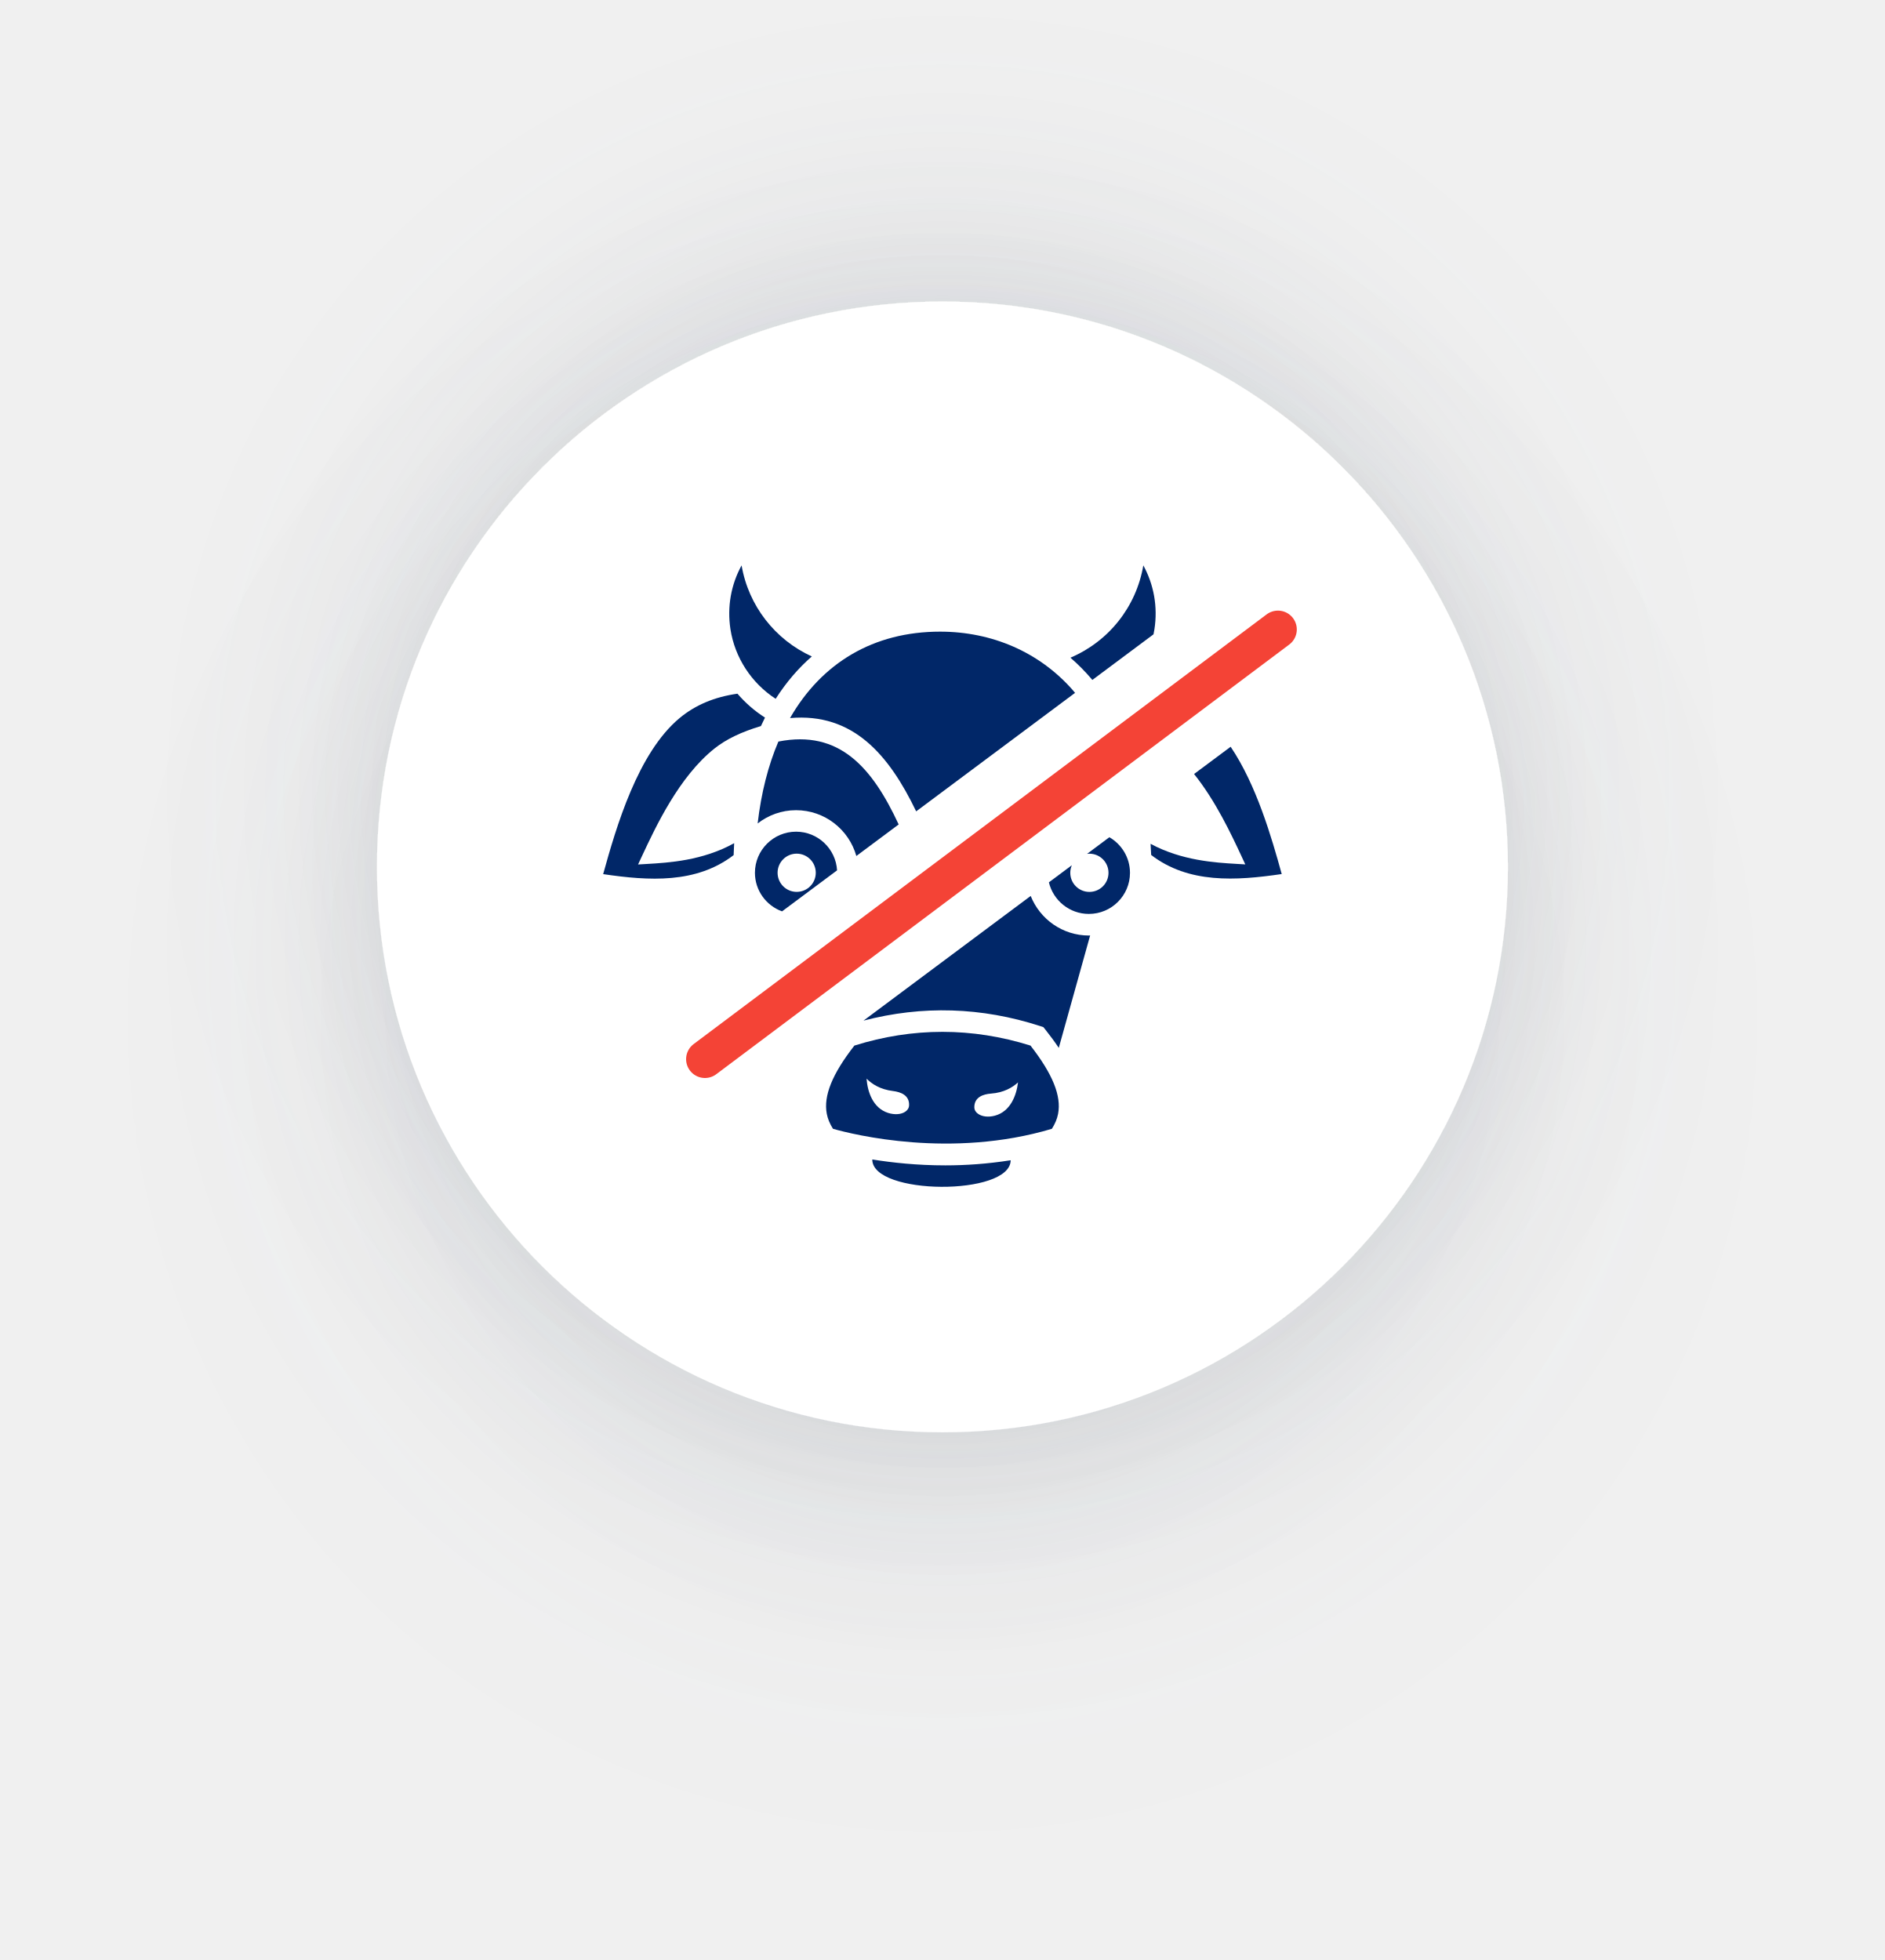
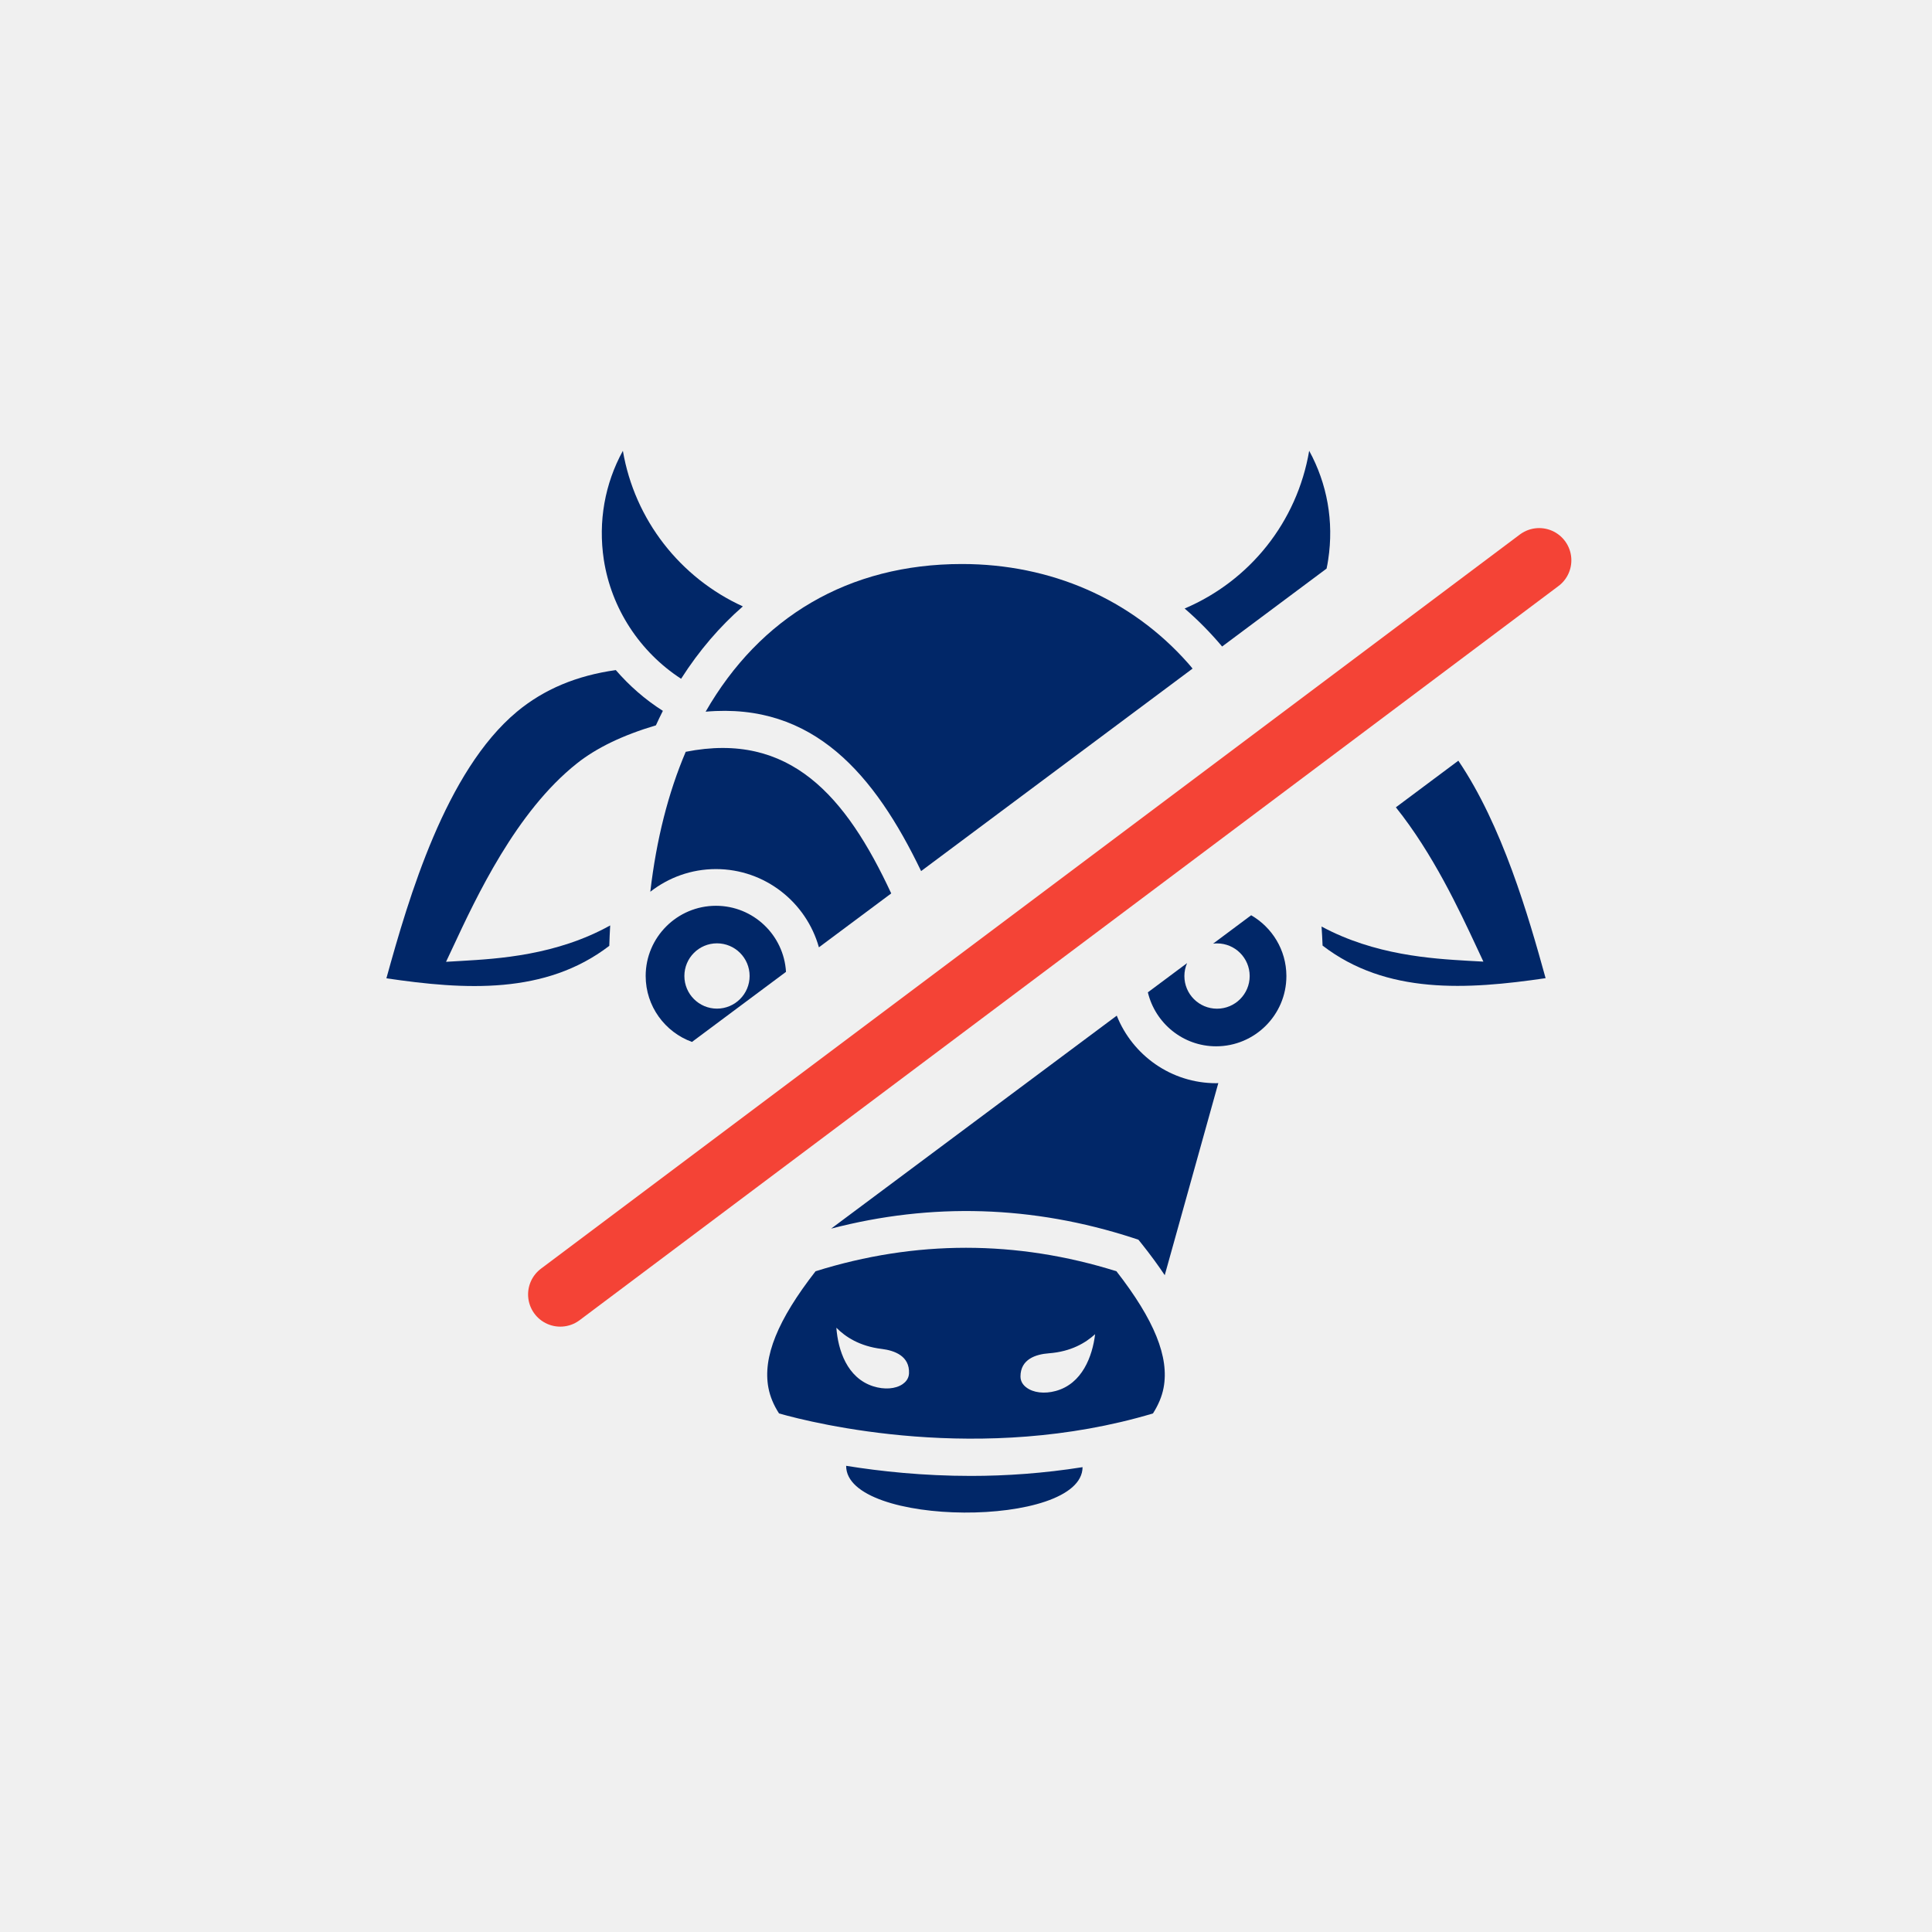
- <svg xmlns="http://www.w3.org/2000/svg" width="50" height="52" viewBox="0 0 50 52" fill="none">
-   <g filter="url(#filter0_dddd_610_20444)">
-     <circle cx="25" cy="23" r="15" fill="white" />
-   </g>
-   <path d="M28.977 18.039L30.599 16.829C30.609 16.784 30.617 16.738 30.624 16.691C30.715 16.098 30.608 15.51 30.329 15C30.14 16.107 29.407 17.018 28.395 17.449C28.599 17.625 28.794 17.822 28.977 18.039L28.977 18.039Z" fill="#012768" />
-   <path d="M20.576 18.54C20.858 18.098 21.181 17.725 21.535 17.416C20.562 16.972 19.855 16.073 19.672 15C19.392 15.51 19.286 16.098 19.376 16.691C19.493 17.45 19.935 18.123 20.576 18.54H20.576Z" fill="#012768" />
-   <path d="M24.303 21.526L28.518 18.382C28.494 18.352 28.469 18.321 28.443 18.293C27.565 17.303 26.319 16.758 24.937 16.758C23.172 16.758 21.798 17.586 20.957 19.051C22.631 18.903 23.583 20.03 24.303 21.526L24.303 21.526Z" fill="#012768" />
-   <path d="M20.648 19.674C20.377 20.309 20.192 21.037 20.098 21.847C20.38 21.627 20.733 21.495 21.116 21.495C21.878 21.495 22.52 22.011 22.716 22.71L23.839 21.873C23.137 20.363 22.267 19.353 20.648 19.674L20.648 19.674Z" fill="#012768" />
-   <path d="M21.117 22.065C20.516 22.065 20.026 22.554 20.026 23.155C20.026 23.626 20.326 24.027 20.745 24.179L22.205 23.091C22.171 22.519 21.697 22.065 21.117 22.065H21.117ZM21.133 23.662C20.854 23.662 20.627 23.435 20.627 23.155C20.627 22.875 20.854 22.648 21.133 22.648C21.413 22.648 21.64 22.875 21.64 23.155C21.64 23.435 21.413 23.662 21.133 23.662Z" fill="#012768" />
-   <path d="M22.664 27.74C22.074 28.497 21.842 29.073 21.932 29.55C21.958 29.687 22.015 29.82 22.097 29.948C22.647 30.104 25.234 30.745 27.903 29.948C27.985 29.819 28.042 29.687 28.068 29.55C28.158 29.073 27.925 28.497 27.336 27.74C25.785 27.254 24.214 27.254 22.664 27.74L22.664 27.74ZM24.017 29.492C23.907 29.569 23.731 29.581 23.558 29.526C23.151 29.395 23.013 28.962 22.987 28.617C23.127 28.758 23.346 28.904 23.691 28.946H23.692C23.891 28.971 24.127 29.056 24.115 29.326C24.111 29.41 24.06 29.462 24.017 29.492L24.017 29.492ZM26.393 29.599C26.218 29.647 26.043 29.626 25.937 29.544C25.895 29.513 25.846 29.458 25.846 29.374C25.846 29.104 26.086 29.029 26.286 29.014C26.633 28.988 26.858 28.851 27.005 28.717C26.963 29.06 26.806 29.487 26.393 29.599L26.393 29.599Z" fill="#012768" />
-   <path d="M31.675 20.535C32.251 21.255 32.66 22.131 32.933 22.716L33.034 22.933L32.795 22.919C32.234 22.886 31.348 22.833 30.521 22.387C30.528 22.485 30.533 22.583 30.537 22.683C31.529 23.446 32.782 23.368 34 23.189C33.731 22.214 33.327 20.82 32.645 19.812L31.675 20.535Z" fill="#012768" />
-   <path d="M27.341 23.77L22.906 27.078C24.465 26.671 26.04 26.718 27.595 27.223L27.677 27.25L27.731 27.317C27.864 27.484 27.982 27.645 28.086 27.801L28.918 24.818C28.907 24.818 28.896 24.82 28.885 24.82C28.184 24.82 27.585 24.384 27.341 23.77L27.341 23.77Z" fill="#012768" />
-   <path d="M29.428 22.212L28.837 22.653C28.857 22.651 28.877 22.649 28.898 22.649C29.178 22.649 29.405 22.876 29.405 23.156C29.405 23.436 29.178 23.663 28.898 23.663C28.618 23.663 28.391 23.436 28.391 23.156C28.391 23.085 28.406 23.017 28.433 22.955L27.824 23.409C27.939 23.889 28.37 24.247 28.884 24.247C29.485 24.247 29.974 23.759 29.975 23.159C29.975 23.156 29.975 23.154 29.975 23.151C29.973 22.75 29.753 22.401 29.428 22.212L29.428 22.212Z" fill="#012768" />
-   <path d="M19.461 22.687C19.464 22.58 19.469 22.474 19.475 22.37C18.638 22.835 17.734 22.888 17.165 22.921L16.926 22.935L17.027 22.718C17.397 21.927 18.014 20.604 18.956 19.856C19.263 19.612 19.668 19.417 20.185 19.263C20.22 19.186 20.256 19.111 20.293 19.038C20.017 18.863 19.772 18.648 19.562 18.404C18.953 18.491 18.447 18.702 18.026 19.052C16.921 19.973 16.348 21.932 16 23.191C17.217 23.371 18.468 23.448 19.461 22.687L19.461 22.687Z" fill="#012768" />
-   <path d="M23.139 30.761C23.133 31.715 26.805 31.736 26.81 30.782C26.204 30.878 25.619 30.918 25.077 30.918C24.334 30.918 23.671 30.847 23.139 30.761V30.761Z" fill="#012768" />
-   <line x1="33.9" y1="16.7" x2="18.7" y2="28.1" stroke="#F44336" stroke-linecap="round" />
-   <defs>
-     <filter id="filter0_dddd_610_20444" x="0" y="0" width="50" height="52" filterUnits="userSpaceOnUse" color-interpolation-filters="sRGB">
-       <feFlood flood-opacity="0" result="BackgroundImageFix" />
-       <feColorMatrix in="SourceAlpha" type="matrix" values="0 0 0 0 0 0 0 0 0 0 0 0 0 0 0 0 0 0 127 0" result="hardAlpha" />
-       <feOffset dy="2" />
-       <feGaussianBlur stdDeviation="3" />
-       <feColorMatrix type="matrix" values="0 0 0 0 0.333 0 0 0 0 0.373 0 0 0 0 0.439 0 0 0 0.12 0" />
-       <feBlend mode="normal" in2="BackgroundImageFix" result="effect1_dropShadow_610_20444" />
-       <feColorMatrix in="SourceAlpha" type="matrix" values="0 0 0 0 0 0 0 0 0 0 0 0 0 0 0 0 0 0 127 0" result="hardAlpha" />
-       <feOffset />
-       <feGaussianBlur stdDeviation="1" />
-       <feColorMatrix type="matrix" values="0 0 0 0 0.333 0 0 0 0 0.373 0 0 0 0 0.439 0 0 0 0.06 0" />
-       <feBlend mode="normal" in2="effect1_dropShadow_610_20444" result="effect2_dropShadow_610_20444" />
-       <feColorMatrix in="SourceAlpha" type="matrix" values="0 0 0 0 0 0 0 0 0 0 0 0 0 0 0 0 0 0 127 0" result="hardAlpha" />
-       <feOffset dy="4" />
-       <feGaussianBlur stdDeviation="5" />
-       <feComposite in2="hardAlpha" operator="out" />
-       <feColorMatrix type="matrix" values="0 0 0 0 0.333 0 0 0 0 0.373 0 0 0 0 0.439 0 0 0 0.03 0" />
-       <feBlend mode="normal" in2="effect2_dropShadow_610_20444" result="effect3_dropShadow_610_20444" />
-       <feColorMatrix in="SourceAlpha" type="matrix" values="0 0 0 0 0 0 0 0 0 0 0 0 0 0 0 0 0 0 127 0" result="hardAlpha" />
-       <feOffset dy="-2" />
-       <feGaussianBlur stdDeviation="3" />
-       <feComposite in2="hardAlpha" operator="out" />
-       <feColorMatrix type="matrix" values="0 0 0 0 0.333 0 0 0 0 0.373 0 0 0 0 0.439 0 0 0 0.1 0" />
-       <feBlend mode="normal" in2="effect3_dropShadow_610_20444" result="effect4_dropShadow_610_20444" />
-       <feBlend mode="normal" in="SourceGraphic" in2="effect4_dropShadow_610_20444" result="shape" />
-     </filter>
-   </defs>
+ <svg xmlns="http://www.w3.org/2000/svg" width="30" height="30" viewBox="0 0 30 30" fill="none">
+   <path d="M18.977 10.039L20.599 8.829C20.609 8.784 20.617 8.738 20.624 8.691C20.715 8.098 20.608 7.51 20.329 7C20.14 8.107 19.407 9.018 18.395 9.449C18.599 9.625 18.794 9.822 18.977 10.039L18.977 10.039Z" fill="#012768" />
+   <path d="M10.576 10.54C10.858 10.098 11.181 9.725 11.535 9.416C10.562 8.972 9.855 8.073 9.672 7C9.392 7.51 9.286 8.098 9.376 8.691C9.493 9.45 9.935 10.123 10.576 10.54H10.576Z" fill="#012768" />
+   <path d="M14.303 13.526L18.518 10.382C18.494 10.352 18.469 10.321 18.443 10.293C17.565 9.303 16.319 8.758 14.937 8.758C13.172 8.758 11.798 9.586 10.957 11.051C12.632 10.903 13.583 12.03 14.303 13.526L14.303 13.526Z" fill="#012768" />
+   <path d="M10.648 11.674C10.377 12.309 10.192 13.037 10.098 13.847C10.38 13.627 10.733 13.495 11.117 13.495C11.878 13.495 12.52 14.011 12.716 14.71L13.839 13.873C13.137 12.364 12.267 11.353 10.648 11.674L10.648 11.674Z" fill="#012768" />
+   <path d="M11.117 14.065C10.516 14.065 10.026 14.554 10.026 15.155C10.026 15.626 10.326 16.027 10.745 16.179L12.205 15.091C12.171 14.519 11.697 14.065 11.117 14.065H11.117ZM11.133 15.662C10.854 15.662 10.627 15.435 10.627 15.155C10.627 14.875 10.854 14.648 11.133 14.648C11.413 14.648 11.64 14.875 11.64 15.155C11.64 15.435 11.413 15.662 11.133 15.662Z" fill="#012768" />
+   <path d="M12.664 19.74C12.074 20.497 11.842 21.073 11.932 21.55C11.958 21.687 12.014 21.82 12.097 21.948C12.647 22.104 15.234 22.745 17.903 21.948C17.985 21.819 18.042 21.687 18.068 21.55C18.158 21.073 17.925 20.497 17.336 19.74C15.785 19.254 14.214 19.254 12.664 19.74L12.664 19.74ZM14.017 21.492C13.906 21.569 13.731 21.581 13.558 21.526C13.151 21.395 13.013 20.962 12.987 20.617C13.127 20.758 13.346 20.904 13.691 20.946H13.692C13.891 20.971 14.127 21.056 14.115 21.326C14.111 21.41 14.06 21.462 14.017 21.492L14.017 21.492ZM16.393 21.599C16.218 21.647 16.043 21.626 15.937 21.544C15.895 21.513 15.846 21.458 15.846 21.374C15.846 21.104 16.086 21.029 16.286 21.014C16.633 20.988 16.858 20.851 17.005 20.717C16.963 21.06 16.806 21.487 16.393 21.599L16.393 21.599Z" fill="#012768" />
+   <path d="M21.675 12.536C22.251 13.255 22.66 14.131 22.933 14.716L23.034 14.932L22.795 14.919C22.234 14.886 21.348 14.833 20.521 14.387C20.528 14.485 20.533 14.583 20.537 14.683C21.529 15.446 22.782 15.368 24 15.189C23.731 14.214 23.327 12.819 22.645 11.812L21.675 12.536Z" fill="#012768" />
+   <path d="M17.341 15.771L12.906 19.078C14.465 18.671 16.04 18.718 17.595 19.223L17.677 19.25L17.731 19.317C17.864 19.484 17.982 19.645 18.086 19.801L18.918 16.818C18.907 16.818 18.896 16.82 18.885 16.82C18.184 16.82 17.585 16.384 17.341 15.771L17.341 15.771Z" fill="#012768" />
+   <path d="M19.428 14.212L18.837 14.653C18.857 14.651 18.877 14.649 18.898 14.649C19.178 14.649 19.405 14.876 19.405 15.156C19.405 15.436 19.178 15.663 18.898 15.663C18.618 15.663 18.391 15.436 18.391 15.156C18.391 15.085 18.406 15.017 18.433 14.955L17.824 15.409C17.939 15.889 18.37 16.247 18.884 16.247C19.485 16.247 19.974 15.759 19.975 15.159C19.975 15.156 19.975 15.154 19.975 15.151C19.973 14.75 19.753 14.4 19.428 14.212L19.428 14.212Z" fill="#012768" />
+   <path d="M9.461 14.687C9.464 14.58 9.469 14.474 9.475 14.37C8.638 14.835 7.734 14.888 7.165 14.921L6.926 14.935L7.028 14.718C7.397 13.927 8.014 12.604 8.956 11.856C9.263 11.612 9.668 11.417 10.185 11.263C10.22 11.186 10.256 11.111 10.293 11.038C10.017 10.863 9.772 10.648 9.562 10.405C8.953 10.491 8.447 10.702 8.026 11.052C6.921 11.973 6.348 13.932 6 15.191C7.217 15.371 8.468 15.448 9.461 14.687L9.461 14.687Z" fill="#012768" />
+   <path d="M13.139 22.761C13.133 23.715 16.805 23.736 16.81 22.782C16.204 22.878 15.62 22.918 15.077 22.918C14.334 22.918 13.671 22.847 13.139 22.761V22.761Z" fill="#012768" />
+   <line x1="23.9" y1="8.7" x2="8.7" y2="20.1" stroke="#F44336" stroke-linecap="round" />
</svg>
